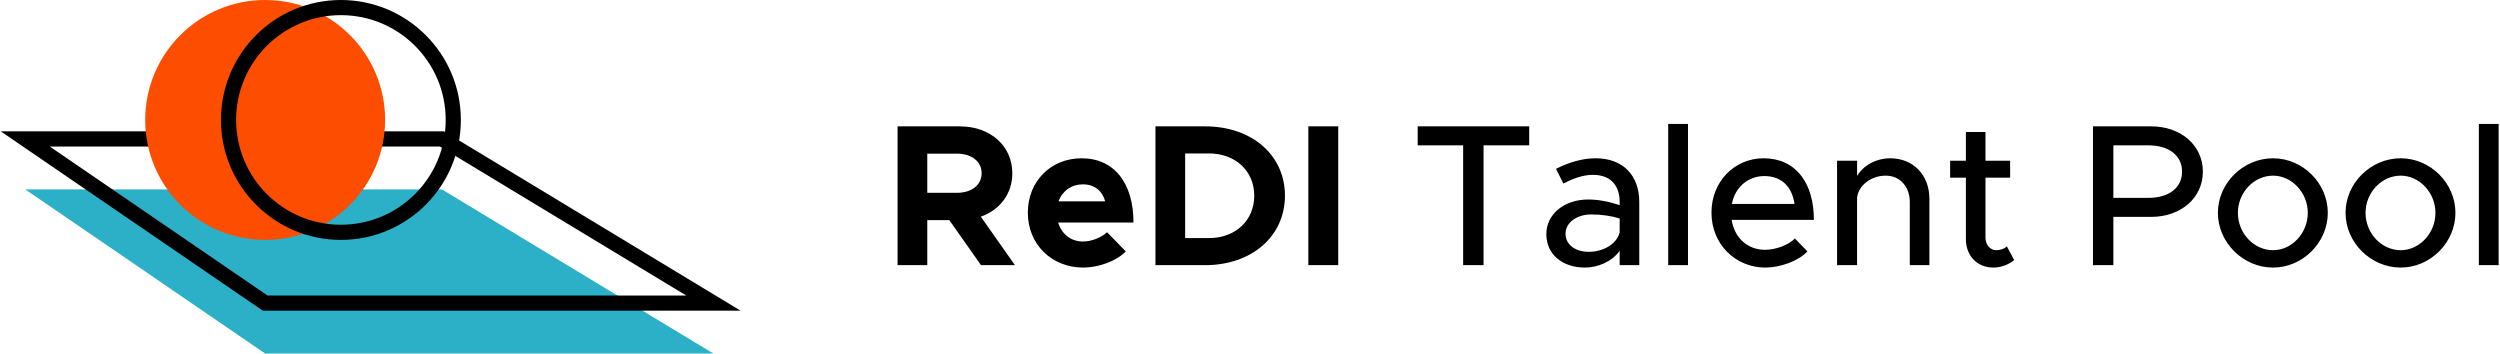
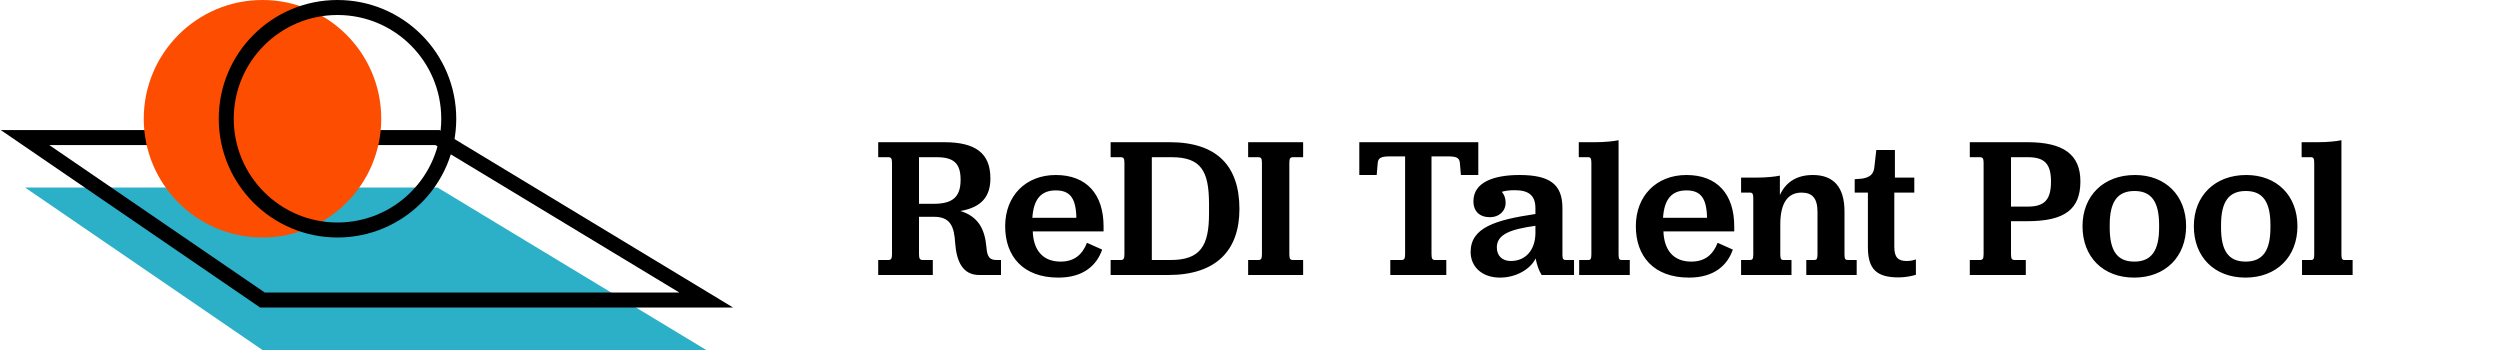
- <svg xmlns="http://www.w3.org/2000/svg" width="198" height="28" viewBox="0 0 198 28" fill="none">
-   <path d="M80.384 21L77.68 17.16C79.184 16.632 80.176 15.352 80.176 13.72C80.176 11.544 78.416 10.008 76.032 10.008H71.088V21H73.44V17.432H75.184L77.696 21H80.384ZM73.44 12.168H75.776C76.944 12.168 77.744 12.776 77.744 13.72C77.744 14.664 76.944 15.272 75.776 15.272H73.44V12.168ZM85.772 19.128C84.796 19.128 84.076 18.52 83.804 17.624H89.772C89.772 14.504 88.252 12.536 85.66 12.536C83.244 12.536 81.404 14.344 81.404 16.84C81.404 19.384 83.324 21.192 85.788 21.192C87.004 21.192 88.428 20.68 89.164 19.912L87.676 18.392C87.228 18.824 86.428 19.128 85.772 19.128ZM85.756 14.6C86.7 14.6 87.308 15.128 87.532 15.944H83.836C84.14 15.112 84.876 14.6 85.756 14.6ZM91.512 21H95.448C99.144 21 101.768 18.712 101.768 15.496C101.768 12.28 99.144 10.008 95.448 10.008H91.512V21ZM93.864 18.856V12.152H95.752C97.848 12.152 99.336 13.544 99.336 15.496C99.336 17.464 97.848 18.856 95.752 18.856H93.864ZM103.62 21H105.988V10.008H103.62V21ZM115.881 21H117.497V11.512H121.113V10.008H112.281V11.512H115.881V21ZM126.374 12.536C125.462 12.536 124.422 12.776 123.238 13.368L123.814 14.536C124.534 14.168 125.334 13.848 126.15 13.848C127.798 13.848 128.278 14.952 128.278 15.992V16.248C127.478 15.976 126.598 15.8 125.782 15.8C123.958 15.8 122.47 16.904 122.47 18.552C122.47 20.168 123.766 21.192 125.526 21.192C126.534 21.192 127.67 20.728 128.278 19.864V21H129.83V15.992C129.83 13.944 128.598 12.536 126.374 12.536ZM125.83 19.944C124.79 19.944 123.99 19.4 123.99 18.504C123.99 17.608 124.918 16.984 126.022 16.984C126.838 16.984 127.606 17.096 128.278 17.304V18.408C128.006 19.432 126.854 19.944 125.83 19.944ZM132.121 21H133.689V9.816H132.121V21ZM139.788 19.784C138.364 19.784 137.356 18.792 137.148 17.416H143.66C143.66 14.456 142.204 12.536 139.676 12.536C137.388 12.536 135.548 14.36 135.548 16.84C135.548 19.384 137.5 21.192 139.804 21.192C140.972 21.192 142.412 20.696 143.148 19.912L142.156 18.888C141.66 19.4 140.652 19.784 139.788 19.784ZM139.74 13.944C141.164 13.944 141.948 14.872 142.124 16.152H137.164C137.42 14.808 138.46 13.944 139.74 13.944ZM149.704 12.536C148.584 12.536 147.576 13.112 147.08 13.928V12.728H145.496V21H147.08V15.64C147.208 14.664 148.2 13.912 149.352 13.912C150.472 13.912 151.256 14.776 151.256 16.008V21H152.808V15.736C152.808 13.864 151.528 12.536 149.704 12.536ZM158.946 19.512C158.77 19.688 158.45 19.816 158.098 19.816C157.634 19.816 157.25 19.4 157.25 18.824V14.072H159.202V12.728H157.25V10.456H155.698V12.728H154.45V14.072H155.698V18.936C155.698 20.264 156.594 21.192 157.874 21.192C158.466 21.192 159.074 20.968 159.522 20.6L158.946 19.512ZM165.763 21H167.379V17.176H170.387C172.707 17.176 174.467 15.688 174.467 13.592C174.467 11.496 172.707 10.008 170.387 10.008H165.763V21ZM167.379 15.672V11.512H170.163C171.747 11.512 172.819 12.296 172.819 13.592C172.819 14.888 171.747 15.672 170.163 15.672H167.379ZM180.025 21.192C182.377 21.192 184.361 19.208 184.361 16.856C184.361 14.504 182.377 12.536 180.025 12.536C177.657 12.536 175.657 14.504 175.657 16.856C175.657 19.208 177.657 21.192 180.025 21.192ZM180.025 19.816C178.505 19.816 177.241 18.472 177.241 16.856C177.241 15.256 178.505 13.912 180.025 13.912C181.513 13.912 182.777 15.256 182.777 16.856C182.777 18.472 181.513 19.816 180.025 19.816ZM190.135 21.192C192.487 21.192 194.47 19.208 194.47 16.856C194.47 14.504 192.487 12.536 190.135 12.536C187.767 12.536 185.767 14.504 185.767 16.856C185.767 19.208 187.767 21.192 190.135 21.192ZM190.135 19.816C188.615 19.816 187.351 18.472 187.351 16.856C187.351 15.256 188.615 13.912 190.135 13.912C191.623 13.912 192.887 15.256 192.887 16.856C192.887 18.472 191.623 19.816 190.135 19.816ZM196.324 21H197.892V9.816H196.324V21Z" fill="black" />
+ <svg xmlns="http://www.w3.org/2000/svg" width="200" height="28" viewBox="0 0 200 28" fill="none">
+   <path d="M79.232 14.272C79.232 12.272 78.064 11.376 75.536 11.376H70.256V12.576H71.056C71.28 12.576 71.36 12.672 71.36 13.024V20.336C71.36 20.704 71.28 20.8 71.056 20.8H70.256V22H74.624V20.8H73.824C73.6 20.8 73.52 20.704 73.52 20.336V17.344H74.72C76.032 17.344 76.336 18.112 76.416 19.472C76.528 20.928 77.024 22 78.336 22H80.08V20.8H79.744C79.184 20.8 78.976 20.592 78.912 19.76C78.784 18.304 78.24 17.312 76.832 16.88C78.512 16.592 79.232 15.728 79.232 14.272ZM73.52 12.576H74.928C76.272 12.576 76.848 13.04 76.848 14.384C76.848 15.792 76.176 16.304 74.688 16.304H73.52V12.576ZM88.285 18.512V18.112C88.285 15.536 86.925 14 84.461 14C82.061 14 80.413 15.664 80.413 18.096C80.413 20.496 81.837 22.208 84.669 22.208C86.685 22.208 87.741 21.216 88.173 19.968L86.957 19.424C86.589 20.368 85.949 20.928 84.845 20.928C83.389 20.928 82.669 19.968 82.621 18.512H88.285ZM84.461 15.232C85.597 15.232 86.077 15.84 86.109 17.424H82.589C82.685 15.888 83.325 15.232 84.461 15.232ZM88.85 22H93.458C97.282 22 99.154 20.048 99.154 16.72C99.154 13.28 97.362 11.376 93.57 11.376H88.85V12.576H89.65C89.874 12.576 89.954 12.656 89.954 13.024V20.336C89.954 20.72 89.874 20.8 89.65 20.8H88.85V22ZM92.146 20.8V12.576H93.73C96.098 12.576 96.722 13.696 96.722 16.336V17.088C96.722 19.648 96.05 20.8 93.65 20.8H92.146ZM99.851 22H104.251V20.8H103.451C103.227 20.8 103.147 20.72 103.147 20.336V13.024C103.147 12.656 103.227 12.576 103.451 12.576H104.251V11.376H99.851V12.576H100.651C100.875 12.576 100.955 12.656 100.955 13.024V20.336C100.955 20.72 100.875 20.8 100.651 20.8H99.851V22ZM111.224 22H115.704V20.8H114.824C114.6 20.8 114.52 20.72 114.52 20.336V12.512H115.784C116.456 12.512 116.76 12.576 116.792 13.056L116.872 14H118.264V11.376H108.744V14H110.136L110.216 13.056C110.248 12.592 110.552 12.512 111.208 12.512H112.408V20.336C112.408 20.72 112.328 20.8 112.104 20.8H111.224V22ZM121.17 15.216C122.306 15.216 122.834 15.632 122.834 16.672V17.12C119.618 17.6 117.65 18.208 117.65 20.16C117.65 21.312 118.53 22.208 120.002 22.208C121.298 22.208 122.45 21.52 122.85 20.672C122.962 21.216 123.09 21.6 123.33 22H125.922V20.8H125.25C125.058 20.8 124.994 20.688 124.994 20.384V16.64C124.994 14.736 123.97 14 121.554 14C119.538 14 117.874 14.56 117.874 16.096C117.874 16.928 118.386 17.376 119.202 17.376C119.906 17.376 120.45 16.912 120.45 16.208C120.45 15.856 120.338 15.568 120.146 15.344C120.402 15.264 120.738 15.216 121.17 15.216ZM120.866 20.88C120.178 20.88 119.746 20.464 119.746 19.792C119.746 18.72 120.898 18.336 122.834 18.064V18.672C122.818 19.984 122.066 20.88 120.866 20.88ZM126.334 22H130.382V20.8H129.742C129.582 20.8 129.486 20.752 129.486 20.384V11.216C129.118 11.296 128.398 11.376 127.614 11.376H126.302V12.576H127.054C127.246 12.576 127.31 12.672 127.31 13.056V20.384C127.31 20.752 127.214 20.8 127.054 20.8H126.334V22ZM138.739 18.512V18.112C138.739 15.536 137.379 14 134.915 14C132.515 14 130.867 15.664 130.867 18.096C130.867 20.496 132.291 22.208 135.123 22.208C137.139 22.208 138.195 21.216 138.627 19.968L137.411 19.424C137.043 20.368 136.403 20.928 135.299 20.928C133.843 20.928 133.123 19.968 133.075 18.512H138.739ZM134.915 15.232C136.051 15.232 136.531 15.84 136.563 17.424H133.043C133.139 15.888 133.779 15.232 134.915 15.232ZM142.391 14.048C142.039 14.128 141.319 14.208 140.535 14.208H139.287V15.408H139.991C140.199 15.408 140.263 15.504 140.263 15.888V20.384C140.263 20.752 140.167 20.8 139.991 20.8H139.287V22H143.319V20.8H142.695C142.519 20.8 142.423 20.752 142.423 20.384V17.952C142.423 16.208 143.047 15.408 144.119 15.408C144.999 15.408 145.399 15.872 145.399 16.96V20.384C145.399 20.752 145.303 20.8 145.127 20.8H144.503V22H148.535V20.8H147.831C147.655 20.8 147.559 20.752 147.559 20.384V16.912C147.559 14.96 146.679 14 145.031 14C143.783 14 142.887 14.528 142.391 15.6V14.048ZM151.88 22.192C152.44 22.192 152.968 22.08 153.272 21.984V20.752C153.08 20.816 152.872 20.88 152.536 20.88C151.848 20.88 151.544 20.592 151.544 19.744V15.408H153.144V14.208H151.592V12H150.104L149.944 13.408C149.88 13.984 149.528 14.192 148.984 14.288L148.376 14.336V15.408H149.432V19.776C149.432 21.52 150.12 22.192 151.88 22.192ZM157.584 22H162.064V20.8H161.184C160.96 20.8 160.88 20.72 160.88 20.336V17.696H162.176C165.168 17.696 166.432 16.752 166.432 14.512C166.432 12.368 165.088 11.376 162.192 11.376H157.584V12.576H158.384C158.608 12.576 158.688 12.656 158.688 13.024V20.336C158.688 20.72 158.608 20.8 158.384 20.8H157.584V22ZM160.88 12.576H162.224C163.568 12.576 164.08 13.104 164.08 14.528C164.08 15.968 163.568 16.528 162.224 16.528H160.88V12.576ZM170.729 22.208C173.225 22.208 174.889 20.544 174.889 18.096C174.889 15.648 173.241 14 170.793 14C168.281 14 166.601 15.664 166.601 18.096C166.601 20.56 168.249 22.208 170.729 22.208ZM170.745 20.928C169.385 20.928 168.777 20.08 168.777 18.208V18C168.777 16.128 169.401 15.28 170.761 15.28C172.105 15.28 172.729 16.128 172.729 18V18.208C172.729 20.064 172.105 20.928 170.745 20.928ZM179.635 22.208C182.131 22.208 183.795 20.544 183.795 18.096C183.795 15.648 182.147 14 179.699 14C177.187 14 175.507 15.664 175.507 18.096C175.507 20.56 177.155 22.208 179.635 22.208ZM179.651 20.928C178.291 20.928 177.683 20.08 177.683 18.208V18C177.683 16.128 178.307 15.28 179.667 15.28C181.011 15.28 181.635 16.128 181.635 18V18.208C181.635 20.064 181.011 20.928 179.651 20.928ZM184.162 22H188.21V20.8H187.57C187.41 20.8 187.314 20.752 187.314 20.384V11.216C186.946 11.296 186.226 11.376 185.442 11.376H184.13V12.576H184.882C185.074 12.576 185.138 12.672 185.138 13.056V20.384C185.138 20.752 185.042 20.8 184.882 20.8H184.162V22Z" fill="black" />
  <path fill-rule="evenodd" clip-rule="evenodd" d="M2 15H35L56.5 28H21L2 15Z" fill="#2CB0C7" />
  <path fill-rule="evenodd" clip-rule="evenodd" d="M2 11.004H35L56.5 24.004H21L2 11.004Z" stroke="black" stroke-width="1.2" />
  <path d="M21 19C26.247 19 30.5 14.747 30.5 9.5C30.5 4.253 26.247 0 21 0C15.753 0 11.5 4.253 11.5 9.5C11.5 14.747 15.753 19 21 19Z" fill="#FD4D00" />
-   <path d="M27 18.4C31.915 18.4 35.9 14.415 35.9 9.5C35.9 4.585 31.915 0.6 27 0.6C22.085 0.6 18.1 4.585 18.1 9.5C18.1 14.415 22.085 18.4 27 18.4Z" stroke="black" stroke-width="1.2" />
+   <path d="M27 18.4C31.915 18.4 35.9 14.415 35.9 9.5C35.9 4.584 31.915 0.6 27 0.6C22.085 0.6 18.1 4.584 18.1 9.5C18.1 14.415 22.085 18.4 27 18.4Z" stroke="black" stroke-width="1.2" />
</svg>
